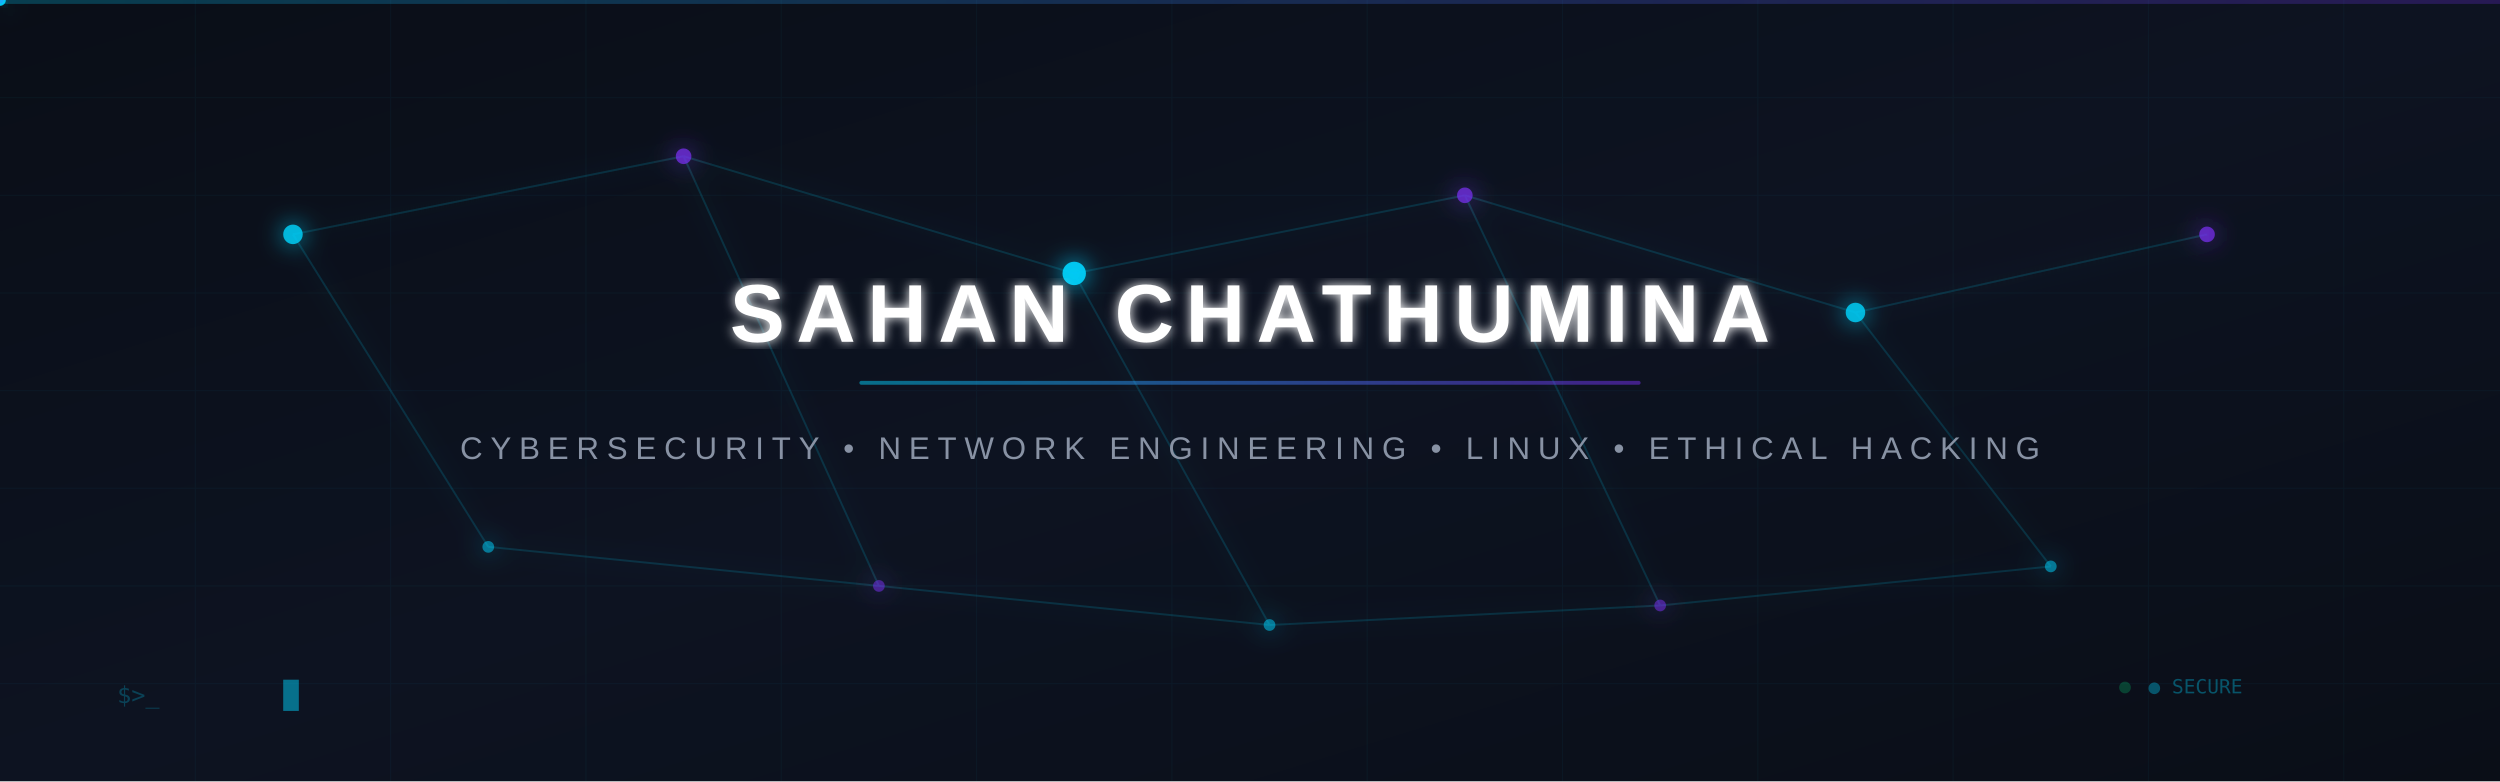
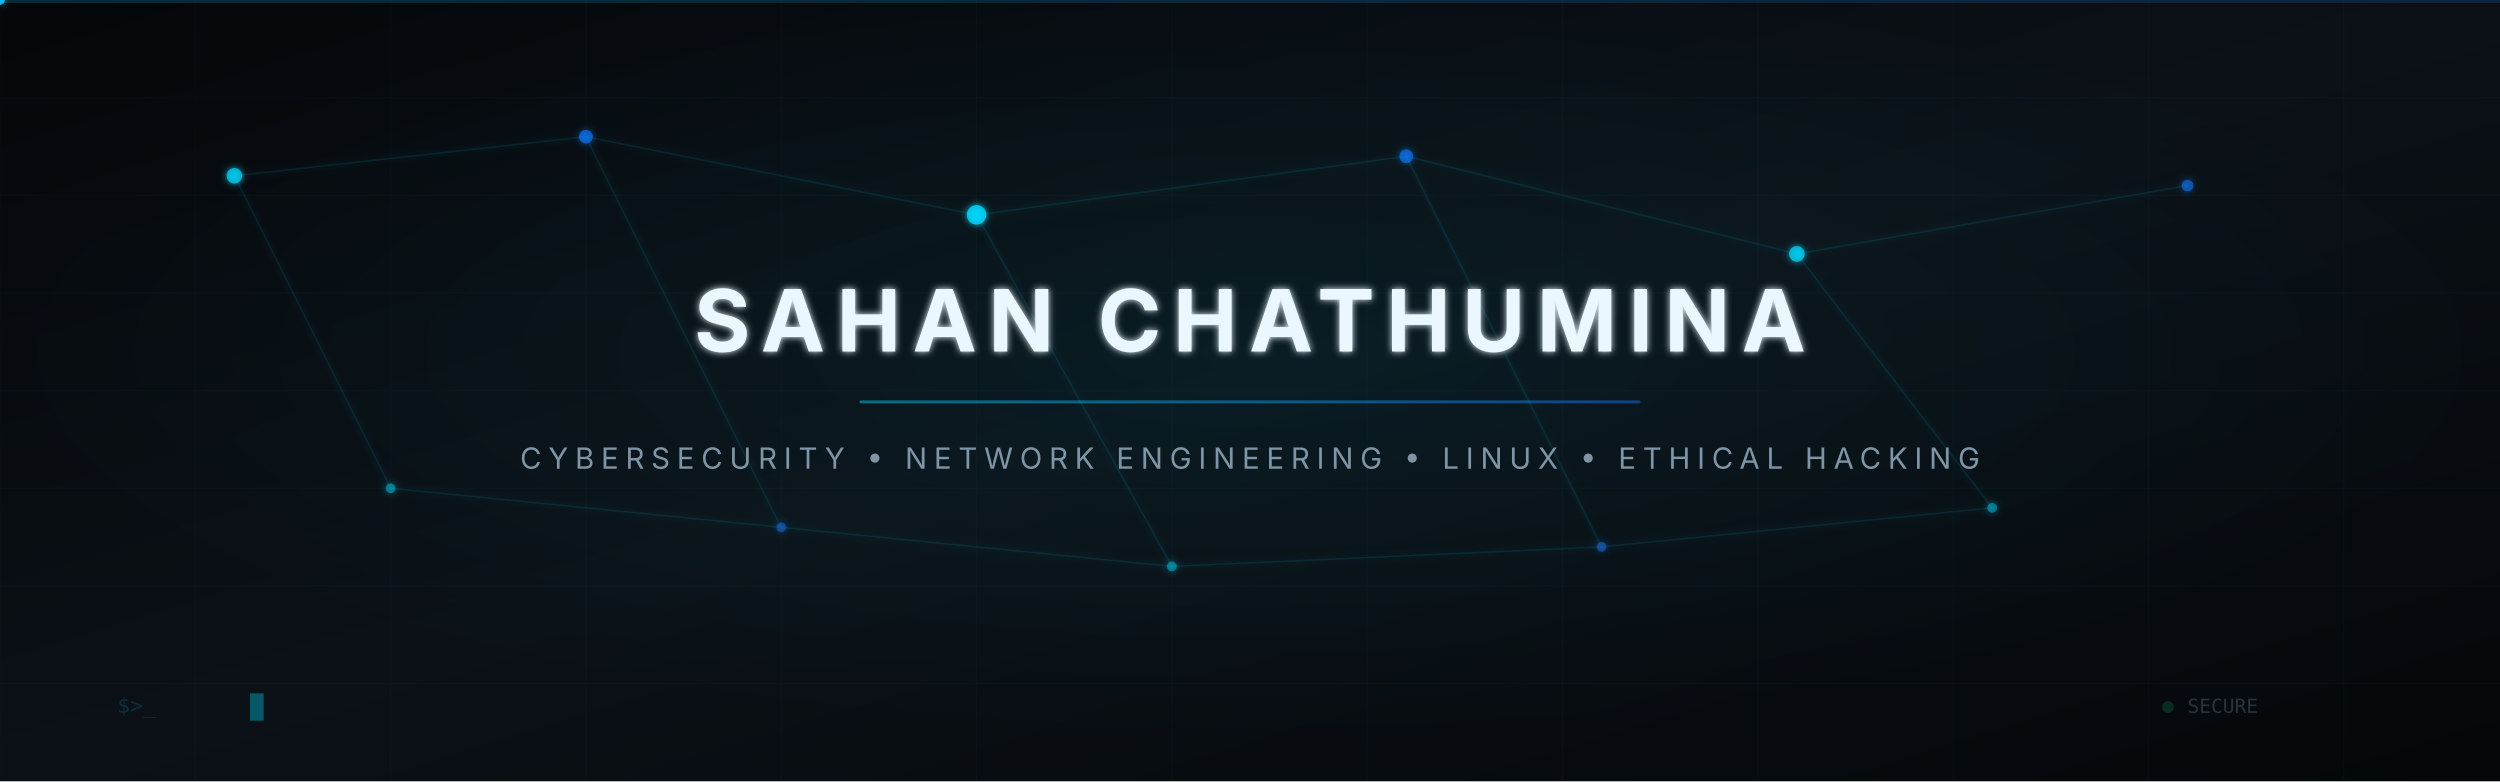
<svg xmlns="http://www.w3.org/2000/svg" viewBox="0 0 1280 400" width="1280" height="400">
  <defs>
-     <linearGradient id="bg-grad" x1="0%" y1="0%" x2="100%" y2="100%">
-       <stop offset="0%" style="stop-color:#0a0e17;stop-opacity:1" />
-       <stop offset="50%" style="stop-color:#0d1321;stop-opacity:1" />
-       <stop offset="100%" style="stop-color:#0a0e17;stop-opacity:1" />
+     <linearGradient id="hb-bg" x1="0%" y1="0%" x2="100%" y2="100%">
+       <stop offset="0%" style="stop-color:#05070A;stop-opacity:1" />
+       <stop offset="50%" style="stop-color:#0B1117;stop-opacity:1" />
+       <stop offset="100%" style="stop-color:#05070A;stop-opacity:1" />
    </linearGradient>
-     <linearGradient id="accent" x1="0%" y1="0%" x2="100%" y2="0%">
-       <stop offset="0%" style="stop-color:#00d4ff;stop-opacity:0.8" />
-       <stop offset="100%" style="stop-color:#7b2ff7;stop-opacity:0.8" />
+     <linearGradient id="hb-accent" x1="0%" y1="0%" x2="100%" y2="0%">
+       <stop offset="0%" style="stop-color:#00D9FF;stop-opacity:0.9" />
+       <stop offset="100%" style="stop-color:#1479FF;stop-opacity:0.9" />
    </linearGradient>
-     <filter id="glow">
-       <feGaussianBlur stdDeviation="3" result="coloredBlur" />
+     <radialGradient id="hb-glow" cx="50%" cy="45%" r="50%">
+       <stop offset="0%" style="stop-color:#00D9FF;stop-opacity:0.06" />
+       <stop offset="100%" style="stop-color:#00D9FF;stop-opacity:0" />
+     </radialGradient>
+     <filter id="hb-blur">
+       <feGaussianBlur stdDeviation="2" result="b" />
      <feMerge>
-         <feMergeNode in="coloredBlur" />
-         <feMergeNode in="SourceGraphic" />
-       </feMerge>
-     </filter>
-     <filter id="glow-soft">
-       <feGaussianBlur stdDeviation="6" result="coloredBlur" />
-       <feMerge>
-         <feMergeNode in="coloredBlur" />
+         <feMergeNode in="b" />
        <feMergeNode in="SourceGraphic" />
      </feMerge>
    </filter>
  </defs>
-   <rect width="1280" height="400" fill="url(#bg-grad)" />
-   <g opacity="0.04" stroke="#00d4ff" stroke-width="0.5">
+   <rect width="1280" height="400" fill="url(#hb-bg)" />
+   <rect width="1280" height="400" fill="url(#hb-glow)" />
+   <g opacity="0.025" stroke="#00D9FF" stroke-width="0.5">
+     <line x1="0" y1="0" x2="1280" y2="0" />
    <line x1="0" y1="50" x2="1280" y2="50" />
    <line x1="0" y1="100" x2="1280" y2="100" />
    <line x1="0" y1="150" x2="1280" y2="150" />
    <line x1="0" y1="200" x2="1280" y2="200" />
    <line x1="0" y1="250" x2="1280" y2="250" />
    <line x1="0" y1="300" x2="1280" y2="300" />
    <line x1="0" y1="350" x2="1280" y2="350" />
+     <line x1="0" y1="400" x2="1280" y2="400" />
+     <line x1="0" y1="0" x2="0" y2="400" />
    <line x1="100" y1="0" x2="100" y2="400" />
    <line x1="200" y1="0" x2="200" y2="400" />
    <line x1="300" y1="0" x2="300" y2="400" />
    <line x1="400" y1="0" x2="400" y2="400" />
    <line x1="500" y1="0" x2="500" y2="400" />
    <line x1="600" y1="0" x2="600" y2="400" />
    <line x1="700" y1="0" x2="700" y2="400" />
    <line x1="800" y1="0" x2="800" y2="400" />
    <line x1="900" y1="0" x2="900" y2="400" />
    <line x1="1000" y1="0" x2="1000" y2="400" />
    <line x1="1100" y1="0" x2="1100" y2="400" />
    <line x1="1200" y1="0" x2="1200" y2="400" />
  </g>
-   <g filter="url(#glow-soft)">
-     <g stroke="#00d4ff" stroke-width="1" opacity="0.15">
-       <line x1="150" y1="120" x2="350" y2="80" />
-       <line x1="350" y1="80" x2="550" y2="140" />
-       <line x1="550" y1="140" x2="750" y2="100" />
-       <line x1="750" y1="100" x2="950" y2="160" />
-       <line x1="950" y1="160" x2="1130" y2="120" />
-       <line x1="150" y1="120" x2="250" y2="280" />
-       <line x1="350" y1="80" x2="450" y2="300" />
-       <line x1="550" y1="140" x2="650" y2="320" />
-       <line x1="750" y1="100" x2="850" y2="310" />
-       <line x1="950" y1="160" x2="1050" y2="290" />
-       <line x1="250" y1="280" x2="450" y2="300" />
-       <line x1="450" y1="300" x2="650" y2="320" />
-       <line x1="650" y1="320" x2="850" y2="310" />
-       <line x1="850" y1="310" x2="1050" y2="290" />
+   <g filter="url(#hb-blur)">
+     <g stroke="#00D9FF" stroke-width="0.8" opacity="0.1">
+       <line x1="120" y1="90" x2="300" y2="70" />
+       <line x1="300" y1="70" x2="500" y2="110" />
+       <line x1="500" y1="110" x2="720" y2="80" />
+       <line x1="720" y1="80" x2="920" y2="130" />
+       <line x1="920" y1="130" x2="1120" y2="95" />
+       <line x1="120" y1="90" x2="200" y2="250" />
+       <line x1="300" y1="70" x2="400" y2="270" />
+       <line x1="500" y1="110" x2="600" y2="290" />
+       <line x1="720" y1="80" x2="820" y2="280" />
+       <line x1="920" y1="130" x2="1020" y2="260" />
+       <line x1="200" y1="250" x2="400" y2="270" />
+       <line x1="400" y1="270" x2="600" y2="290" />
+       <line x1="600" y1="290" x2="820" y2="280" />
+       <line x1="820" y1="280" x2="1020" y2="260" />
    </g>
-     <g>
-       <circle r="3" fill="#00d4ff" filter="url(#glow)" opacity="0.9">
-         <animateMotion dur="4s" repeatCount="indefinite" path="M150,120 L350,80 L550,140 L750,100 L950,160 L1130,120" />
-       </circle>
-       <circle r="2" fill="#7b2ff7" filter="url(#glow)" opacity="0.7">
-         <animateMotion dur="5s" repeatCount="indefinite" path="M1130,120 L950,160 L750,100 L550,140 L350,80 L150,120" />
-       </circle>
-       <circle r="2.5" fill="#00d4ff" filter="url(#glow)" opacity="0.6">
-         <animateMotion dur="6s" repeatCount="indefinite" path="M150,120 L250,280 L450,300 L650,320 L850,310 L1050,290" />
-       </circle>
-     </g>
-     <g>
-       <circle cx="150" cy="120" r="5" fill="#00d4ff" opacity="0.8">
-         <animate attributeName="r" values="5;7;5" dur="3s" repeatCount="indefinite" />
-         <animate attributeName="opacity" values="0.8;1;0.8" dur="3s" repeatCount="indefinite" />
-       </circle>
-       <circle cx="350" cy="80" r="4" fill="#7b2ff7" opacity="0.7">
-         <animate attributeName="r" values="4;6;4" dur="4s" repeatCount="indefinite" />
-         <animate attributeName="opacity" values="0.7;1;0.7" dur="4s" repeatCount="indefinite" />
-       </circle>
-       <circle cx="550" cy="140" r="6" fill="#00d4ff" opacity="0.9">
-         <animate attributeName="r" values="6;8;6" dur="3.5s" repeatCount="indefinite" />
-         <animate attributeName="opacity" values="0.9;1;0.9" dur="3.5s" repeatCount="indefinite" />
-       </circle>
-       <circle cx="750" cy="100" r="4" fill="#7b2ff7" opacity="0.7">
-         <animate attributeName="r" values="4;6;4" dur="4.5s" repeatCount="indefinite" />
-       </circle>
-       <circle cx="950" cy="160" r="5" fill="#00d4ff" opacity="0.8">
-         <animate attributeName="r" values="5;7;5" dur="3s" repeatCount="indefinite" />
-       </circle>
-       <circle cx="1130" cy="120" r="4" fill="#7b2ff7" opacity="0.7">
-         <animate attributeName="r" values="4;6;4" dur="4s" repeatCount="indefinite" />
-       </circle>
-       <circle cx="250" cy="280" r="3" fill="#00d4ff" opacity="0.5" />
-       <circle cx="450" cy="300" r="3" fill="#7b2ff7" opacity="0.5" />
-       <circle cx="650" cy="320" r="3" fill="#00d4ff" opacity="0.5" />
-       <circle cx="850" cy="310" r="3" fill="#7b2ff7" opacity="0.5" />
-       <circle cx="1050" cy="290" r="3" fill="#00d4ff" opacity="0.5" />
-     </g>
+     <circle r="2.5" fill="#00D9FF" opacity="0.8">
+       <animateMotion dur="6s" repeatCount="indefinite" path="M120,90 L300,70 L500,110 L720,80 L920,130 L1120,95" />
+     </circle>
+     <circle r="2" fill="#1479FF" opacity="0.6">
+       <animateMotion dur="7s" repeatCount="indefinite" path="M1120,95 L920,130 L720,80 L500,110 L300,70 L120,90" />
+     </circle>
+     <circle r="2" fill="#00D9FF" opacity="0.5">
+       <animateMotion dur="8s" repeatCount="indefinite" path="M120,90 L200,250 L400,270 L600,290 L820,280 L1020,260" />
+     </circle>
+     <circle cx="120" cy="90" r="4" fill="#00D9FF" opacity="0.7">
+       <animate attributeName="opacity" values="0.7;1;0.7" dur="3s" repeatCount="indefinite" />
+     </circle>
+     <circle cx="300" cy="70" r="3.5" fill="#1479FF" opacity="0.6" />
+     <circle cx="500" cy="110" r="5" fill="#00D9FF" opacity="0.8">
+       <animate attributeName="opacity" values="0.8;1;0.8" dur="4s" repeatCount="indefinite" />
+     </circle>
+     <circle cx="720" cy="80" r="3.5" fill="#1479FF" opacity="0.6" />
+     <circle cx="920" cy="130" r="4" fill="#00D9FF" opacity="0.7" />
+     <circle cx="1120" cy="95" r="3" fill="#1479FF" opacity="0.5" />
+     <circle cx="200" cy="250" r="2.5" fill="#00D9FF" opacity="0.4" />
+     <circle cx="400" cy="270" r="2.5" fill="#1479FF" opacity="0.4" />
+     <circle cx="600" cy="290" r="2.5" fill="#00D9FF" opacity="0.4" />
+     <circle cx="820" cy="280" r="2.5" fill="#1479FF" opacity="0.4" />
+     <circle cx="1020" cy="260" r="2.5" fill="#00D9FF" opacity="0.4" />
  </g>
-   <rect x="0" y="0" width="1280" height="2" fill="url(#accent)" opacity="0.3">
-     <animate attributeName="y" values="0;400;0" dur="8s" repeatCount="indefinite" />
+   <rect x="0" y="0" width="1280" height="1.5" fill="url(#hb-accent)" opacity="0.2">
+     <animate attributeName="y" values="0;400;0" dur="10s" repeatCount="indefinite" />
  </rect>
-   <g transform="translate(60, 360)" opacity="0.6">
-     <text font-family="monospace" font-size="12" fill="#00d4ff" opacity="0.4">$&gt;_</text>
-     <rect x="85" y="-12" width="8" height="16" fill="#00d4ff" opacity="0.8">
-       <animate attributeName="opacity" values="0.8;0;0.8" dur="1.2s" repeatCount="indefinite" />
+   <g transform="translate(60, 365)" opacity="0.5">
+     <text font-family="'SF Mono','Cascadia Code','Consolas',monospace" font-size="11" fill="#00D9FF" opacity="0.3">$&gt;_</text>
+     <rect x="68" y="-10" width="7" height="14" fill="#00D9FF" opacity="0.7">
+       <animate attributeName="opacity" values="0.7;0;0.7" dur="1.2s" repeatCount="indefinite" />
    </rect>
  </g>
-   <g transform="translate(1100, 355)" font-family="monospace" font-size="10" fill="#00d4ff" opacity="0.35">
-     <text>● SECURE</text>
-     <circle cx="-12" cy="-3" r="3" fill="#00ff88" opacity="0.6">
-       <animate attributeName="opacity" values="0.6;1;0.6" dur="2s" repeatCount="indefinite" />
+   <g transform="translate(1120, 365)" font-family="'SF Mono','Cascadia Code','Consolas',monospace" font-size="10" fill="#7F95A5" opacity="0.3">
+     <circle cx="-10" cy="-3" r="3" fill="#00FF88" opacity="0.5">
+       <animate attributeName="opacity" values="0.5;0.9;0.5" dur="2s" repeatCount="indefinite" />
    </circle>
+     <text>SECURE</text>
  </g>
-   <text x="640" y="175" text-anchor="middle" font-family="'Segoe UI', Arial, sans-serif" font-size="42" font-weight="700" fill="#ffffff" letter-spacing="6" filter="url(#glow)">
+   <text x="640" y="180" text-anchor="middle" font-family="'Segoe UI','Inter',Arial,sans-serif" font-size="44" font-weight="700" fill="#EAF7FF" letter-spacing="6" filter="url(#hb-blur)">
    SAHAN CHATHUMINA
  </text>
-   <rect x="440" y="195" width="400" height="2" rx="1" fill="url(#accent)" opacity="0.6" />
-   <text x="640" y="235" text-anchor="middle" font-family="'Segoe UI', Arial, sans-serif" font-size="16" fill="#8892a4" letter-spacing="4">
+   <rect x="440" y="205" width="400" height="1.5" rx="1" fill="url(#hb-accent)" opacity="0.5" />
+   <text x="640" y="240" text-anchor="middle" font-family="'Segoe UI','Inter',Arial,sans-serif" font-size="15" fill="#7F95A5" letter-spacing="3.5">
    CYBERSECURITY  •  NETWORK ENGINEERING  •  LINUX  •  ETHICAL HACKING
  </text>
-   <line x1="200" y1="380" x2="1080" y2="380" stroke="url(#accent)" stroke-width="1" opacity="0.15" />
+   <line x1="180" y1="385" x2="1100" y2="385" stroke="url(#hb-accent)" stroke-width="0.8" opacity="0.12" />
</svg>
